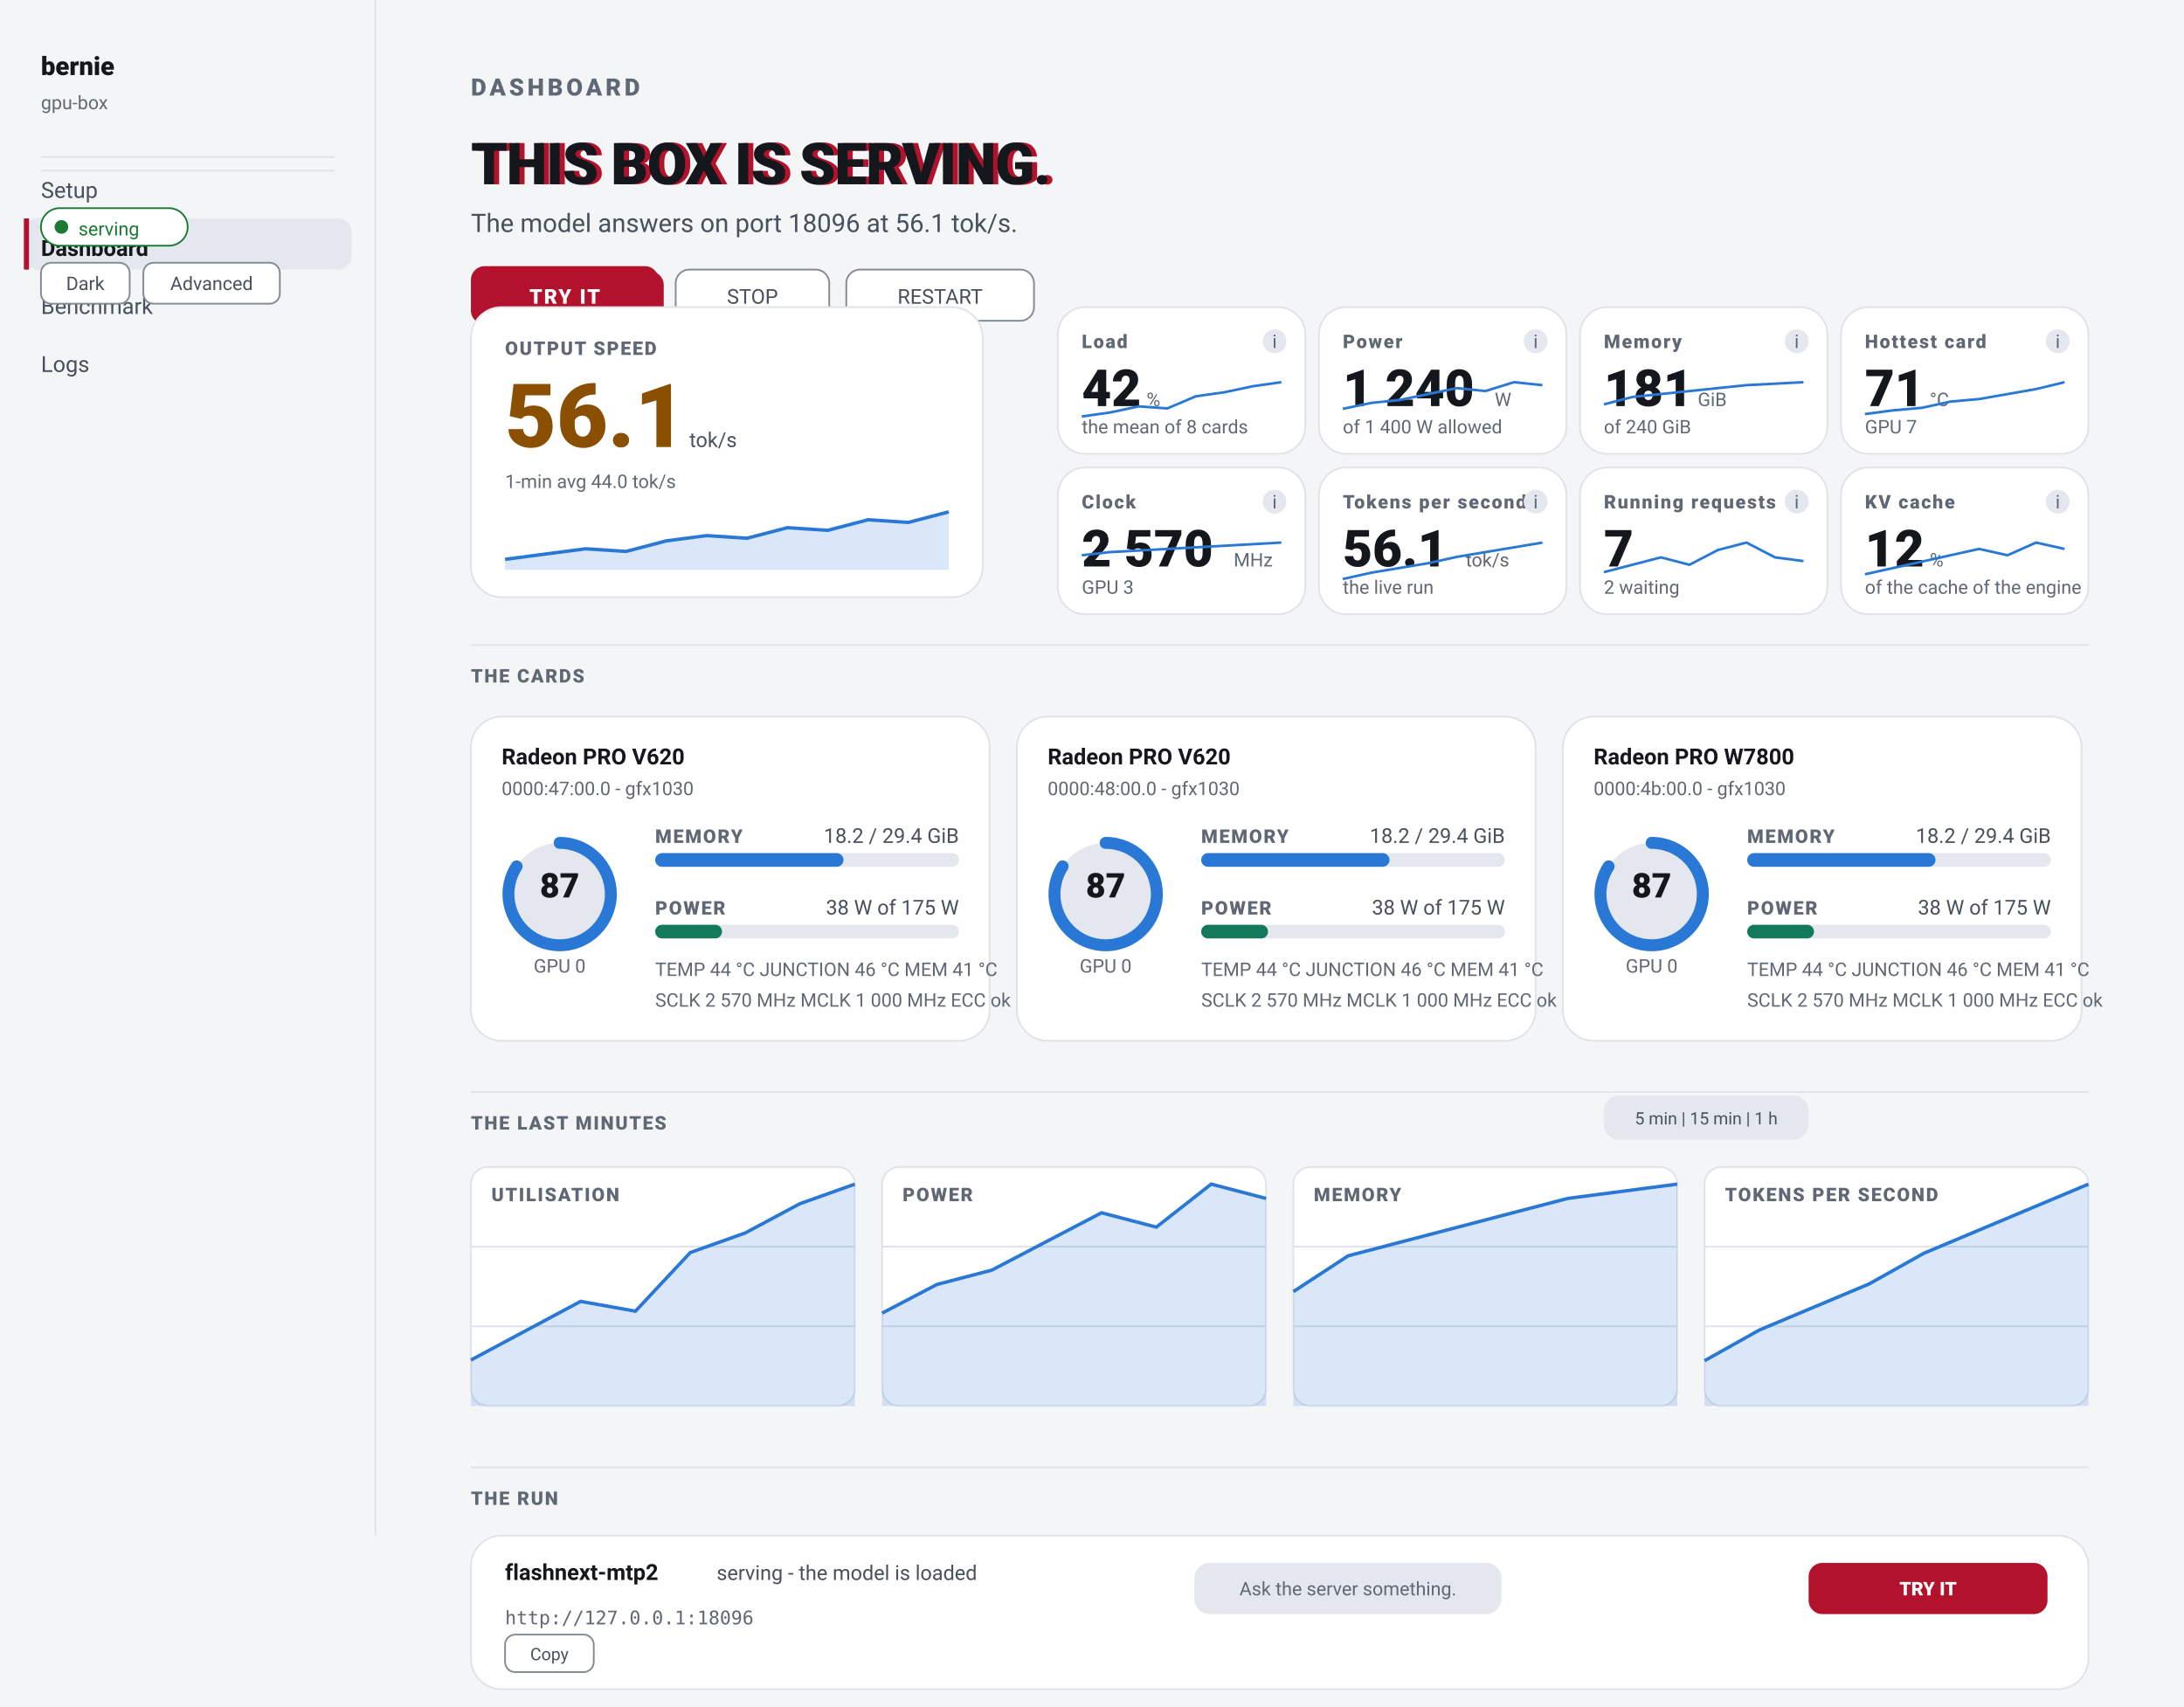
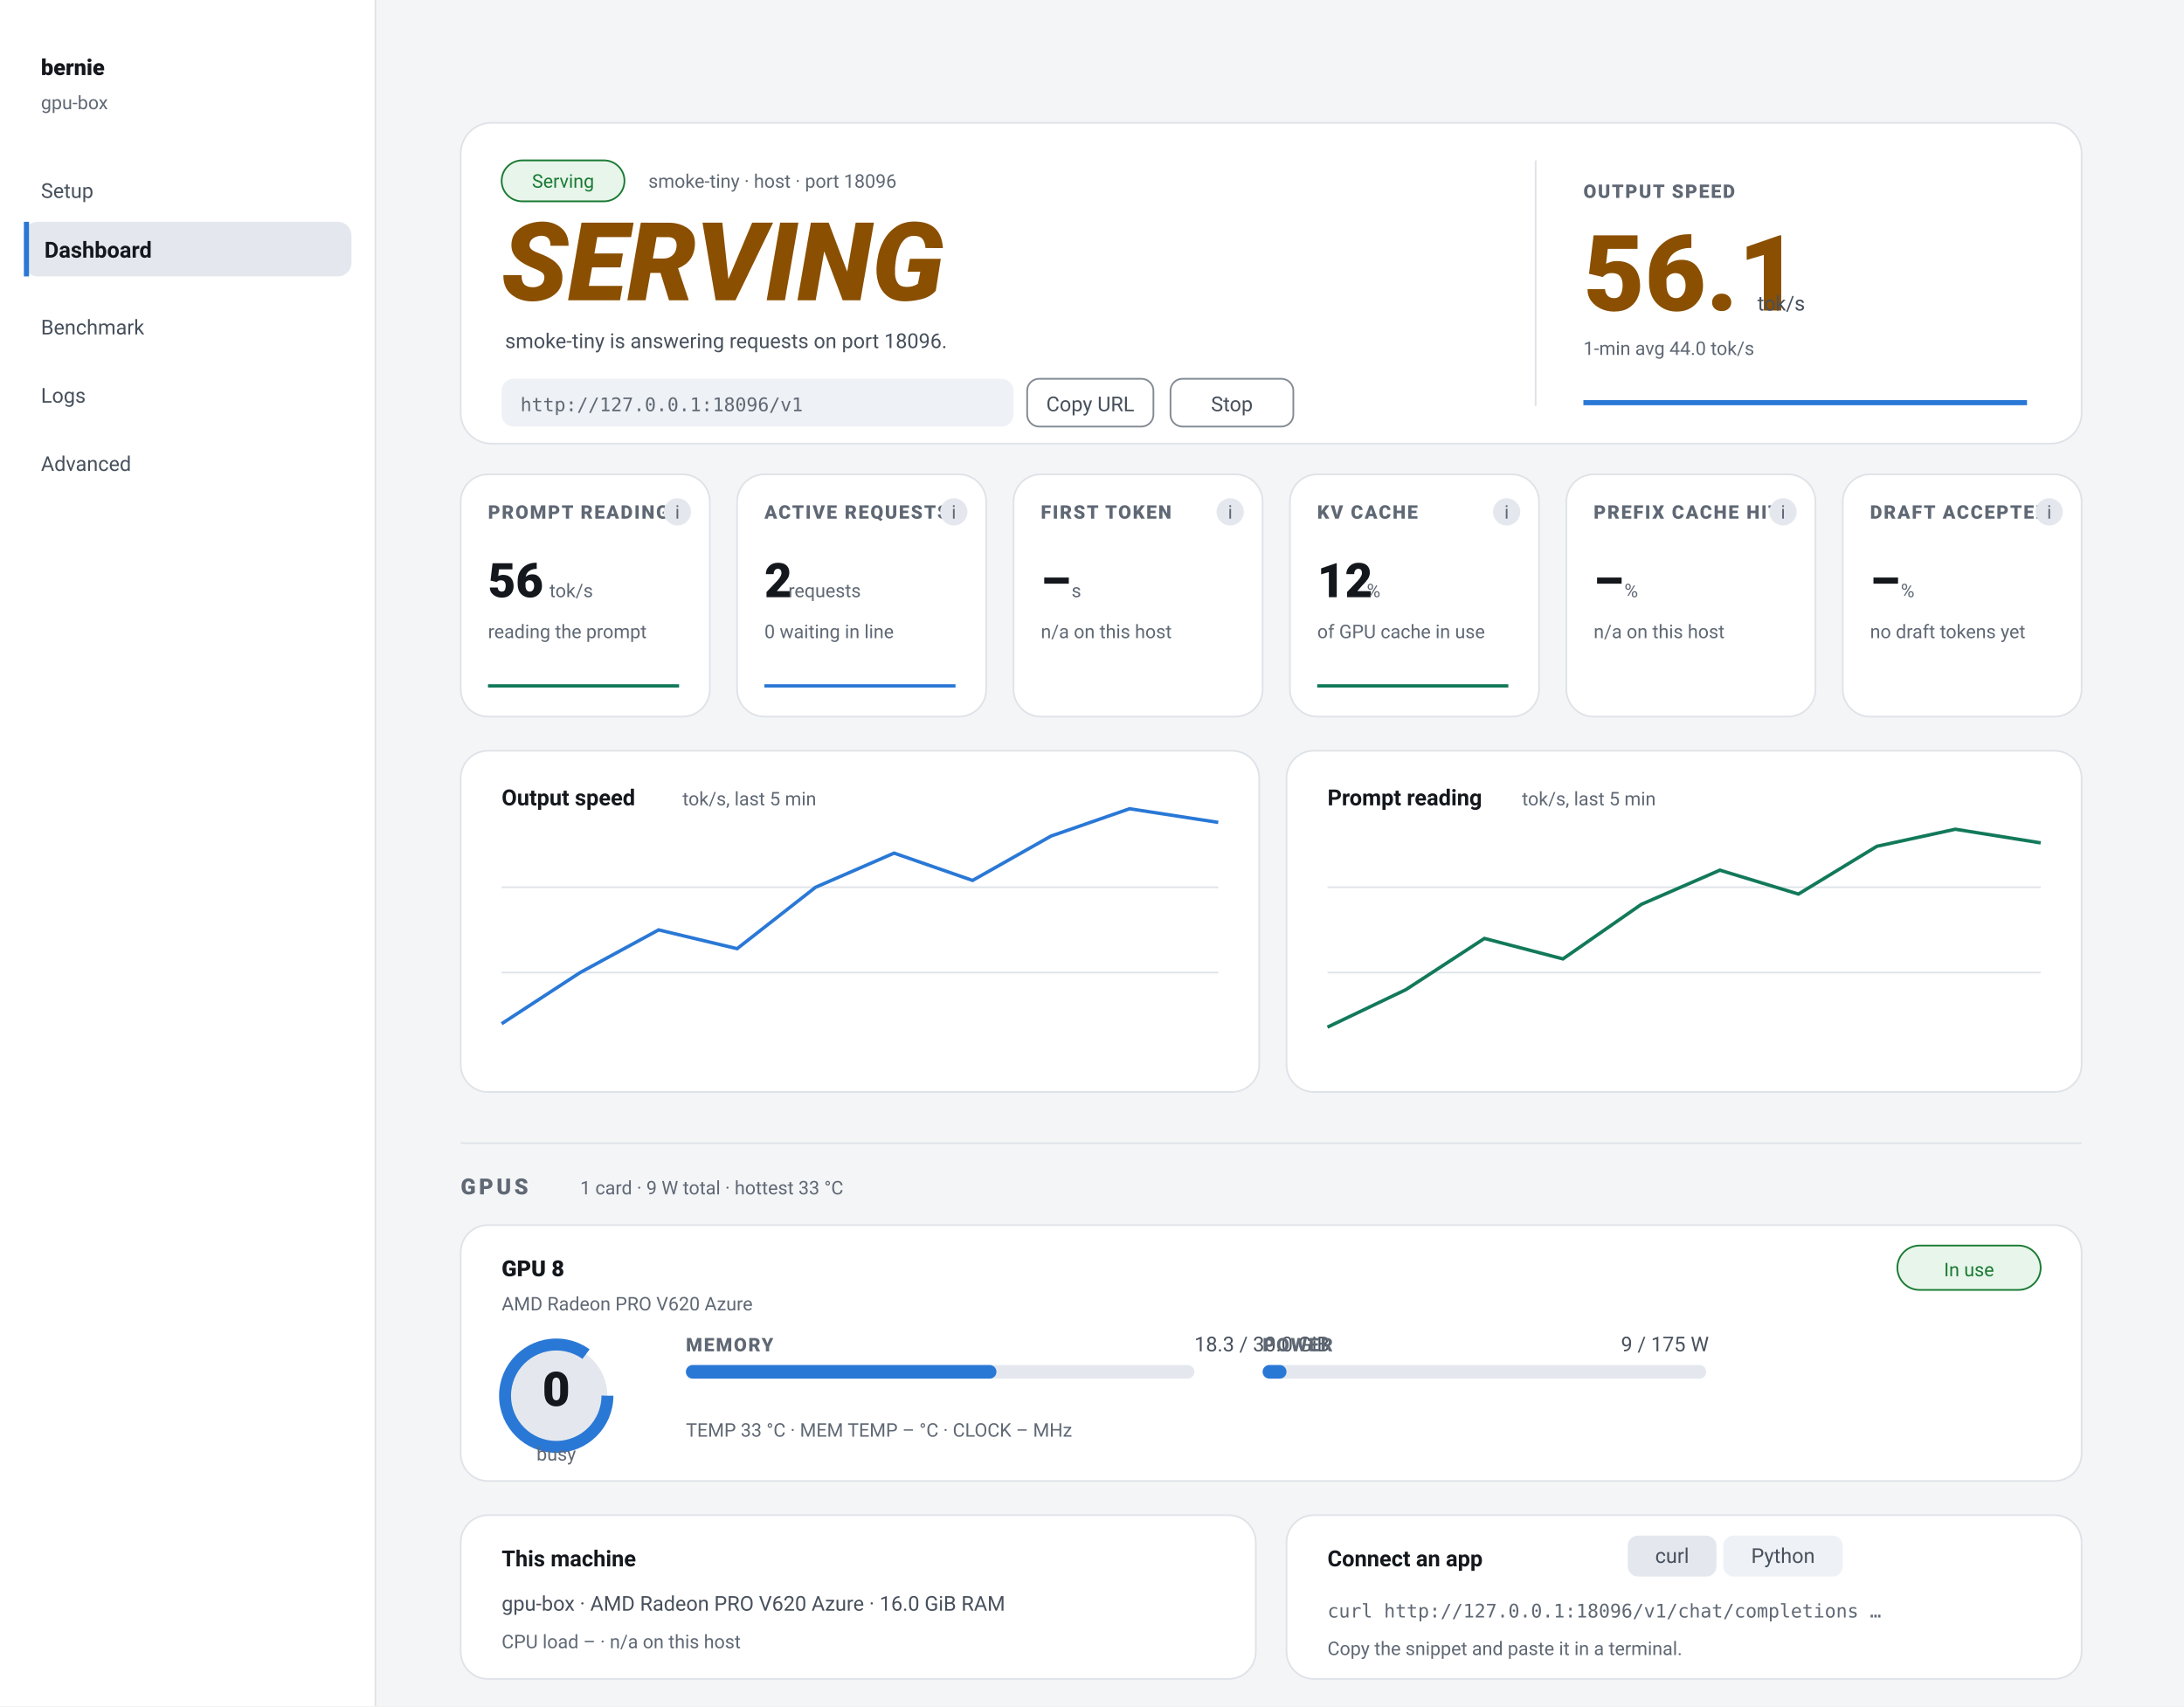
- <svg xmlns="http://www.w3.org/2000/svg" width="1280" height="1000" viewBox="0 0 1280 1000" role="img" aria-label="The Dashboard tab at 1280 px">
+ <svg xmlns="http://www.w3.org/2000/svg" width="1280" height="1000" viewBox="0 0 1280 1000" role="img" aria-label="The Dashboard tab in Simple mode at 1280 px">
  <defs>
    <style>
- .bg{fill:#f4f5f7}.sf{fill:#ffffff}.sf2{fill:#eef1f5}.sf3{fill:#e4e8ee}
- .ln{stroke:#dfe3e8;fill:none}.ed{stroke:#828a93;fill:none}.accln{stroke:#b3122c;fill:none}
- .t{font-family:system-ui,-apple-system,'Segoe UI',Roboto,Arial,sans-serif;fill:#14181d}
- .mn{font-family:ui-monospace,Menlo,Consolas,monospace;fill:#14181d}
- .h1{font-size:30px;font-weight:900;letter-spacing:-.02em}.h2{font-size:14px;font-weight:800;letter-spacing:.14em;fill:#5f6874}
- .lbl{font-size:11px;font-weight:800;letter-spacing:.08em;fill:#5f6874}
- .bd{font-size:13px}.sm{font-size:11px;fill:#5f6874}.sb{font-size:12px;fill:#47505c}
- .num{font-size:30px;font-weight:900}.hnum{font-size:52px;font-weight:900}
- .key{fill:#8a4f00}.acc{fill:#b3122c}.onacc{fill:#ffffff}
- .ok{fill:#1a7a33}.warn{fill:#8a6100}.ser{fill:#c2410c}.fail{fill:#b42318}.skip{fill:#5f6874}.info{fill:#2a5fb4}
- .s1{fill:#2a78d6}.s2{fill:#12795a}.s3{fill:#9a6200}.s4{fill:#c0392b}.s5{fill:#7c5cff}.s6{fill:#0f766e}
- .s1s{stroke:#2a78d6;fill:none}.s2s{stroke:#12795a;fill:none}
+ .bg{fill:#f4f5f7}.sf{fill:#fff}.sf2{fill:#eef1f5}.sf3{fill:#e4e8ee}.ln{stroke:#dfe3e8}.ed{stroke:#828a93}
+ .t{font-family:system-ui,-apple-system,'Segoe UI',Roboto,Arial,sans-serif;fill:#14181d}.m{font-family:ui-monospace,Menlo,Consolas,monospace;fill:#14181d}
+ .h2{font-size:13px;font-weight:800;letter-spacing:.14em;fill:#5f6874}.lbl{font-size:11px;font-weight:800;letter-spacing:.08em;fill:#5f6874}
+ .bd{font-size:13px}.sm{font-size:11px;fill:#5f6874}.sb{font-size:12px;fill:#47505c}.num{font-size:28px;font-weight:900}.key{fill:#8a4f00}.ok{fill:#1a7a33}.s1{stroke:#2a78d6;fill:none}.s1f{fill:#2a78d6}.s3{stroke:#12795a;fill:none}
</style>
  </defs>
-   <rect x="0" y="0" width="1280" height="1000" rx="0" class="bg" />
-   <line x1="220" y1="0" x2="220" y2="900" class="ln" />
-   <text x="24" y="44" class="t bd" text-anchor="start" style="font-size:15px;font-weight:800">bernie</text>
-   <text x="24" y="64" class="t sm" text-anchor="start">gpu-box</text>
-   <line x1="24" y1="92" x2="196" y2="92" class="ln" />
-   <text x="24" y="116" class="t sb" text-anchor="start" style="font-size:13px">Setup</text>
-   <rect x="14" y="128" width="192" height="30" rx="8" class="sf3" />
-   <rect x="14" y="128" width="3" height="30" rx="0" class="acc" />
-   <text x="24" y="150" class="t bd" text-anchor="start" style="font-size:13px;font-weight:700">Dashboard</text>
-   <text x="24" y="184" class="t sb" text-anchor="start" style="font-size:13px">Benchmark</text>
-   <text x="24" y="218" class="t sb" text-anchor="start" style="font-size:13px">Logs</text>
-   <line x1="24" y1="100" x2="196" y2="100" class="ln" />
-   <rect x="24" y="122" width="86" height="22" rx="11" class="sf" stroke="#1a7a33" stroke-width="1" />
-   <circle cx="36" cy="133" r="4" class="ok" />
-   <text x="46" y="138" class="t ok" text-anchor="start" style="font-size:11px">serving</text>
-   <rect x="24" y="154" width="52" height="24" rx="6" class="sf" stroke="#828a93" />
-   <text x="50" y="170" class="t sb" text-anchor="middle" style="font-size:11px">Dark</text>
-   <rect x="84" y="154" width="80" height="24" rx="6" class="sf" stroke="#828a93" />
-   <text x="124" y="170" class="t sb" text-anchor="middle" style="font-size:11px">Advanced</text>
-   <text x="276" y="56" class="t h2" text-anchor="start">DASHBOARD</text>
-   <text x="279" y="108.0" class="t acc" text-anchor="start" style="font-size:34px;font-weight:900;letter-spacing:-.02em">THIS BOX IS SERVING.</text>
-   <text x="276" y="108.0" class="t h1" text-anchor="start" style="font-size:34px">THIS BOX IS SERVING.</text>
-   <text x="276" y="136.0" class="t sb" text-anchor="start" style="font-size:15px">The model answers on port 18096 at 56.1 tok/s.</text>
-   <rect x="279" y="159.0" width="110" height="34" rx="8" class="acc" />
-   <rect x="276" y="156.0" width="110" height="34" rx="8" class="acc" />
-   <text x="331.0" y="178.0" class="t onacc" text-anchor="middle" style="font-size:12px;font-weight:800;letter-spacing:.08em">TRY IT</text>
-   <rect x="396" y="158.0" width="90" height="30" rx="8" class="sf" stroke="#828a93" stroke-width="1" />
-   <text x="441.0" y="178.0" class="t sb" text-anchor="middle">STOP</text>
-   <rect x="496" y="158.0" width="110" height="30" rx="8" class="sf" stroke="#828a93" stroke-width="1" />
-   <text x="551.0" y="178.0" class="t sb" text-anchor="middle">RESTART</text>
-   <rect x="276" y="180" width="300" height="170" rx="18" class="sf" stroke="#dfe3e8" />
-   <text x="296" y="208" class="t lbl" text-anchor="start">OUTPUT SPEED</text>
-   <text x="296" y="262" class="t hnum key" text-anchor="start">56.1</text>
-   <text x="404" y="262" class="t sb" text-anchor="start">tok/s</text>
-   <text x="296" y="286" class="t sm" text-anchor="start">1-min avg 44.0 tok/s</text>
-   <path d="M 296.0 334 L 296.0 327.818 L 319.636 324.727 L 343.273 321.636 L 366.909 323.182 L 390.545 317.0 L 414.182 313.909 L 437.818 315.455 L 461.455 309.273 L 485.091 310.818 L 508.727 304.636 L 532.364 306.182 L 556.0 300.0 L 556.0 334 Z" class="s1" opacity="0.18" />
-   <polyline points="296.0,327.818 319.636,324.727 343.273,321.636 366.909,323.182 390.545,317.0 414.182,313.909 437.818,315.455 461.455,309.273 485.091,310.818 508.727,304.636 532.364,306.182 556.0,300.0" class="s1s" stroke-width="2" />
-   <rect x="620" y="180" width="145" height="86" rx="16" class="sf" stroke="#dfe3e8" />
-   <text x="634" y="204" class="t lbl" text-anchor="start">Load</text>
-   <circle cx="747" cy="200" r="7" class="sf3" />
-   <text x="747" y="204" class="t sm" text-anchor="middle">i</text>
-   <text x="634" y="238" class="t num" text-anchor="start">42</text>
-   <text x="672" y="238" class="t sm" text-anchor="start">%</text>
-   <text x="634" y="254" class="t sm" text-anchor="start">the mean of 8 cards</text>
-   <polyline points="634.0,244.091 650.714,241.727 667.429,238.182 684.143,239.364 700.857,232.273 717.571,229.909 734.286,226.364 751.0,224.0" class="s1s" stroke-width="1.5" />
-   <rect x="773" y="180" width="145" height="86" rx="16" class="sf" stroke="#dfe3e8" />
-   <text x="787" y="204" class="t lbl" text-anchor="start">Power</text>
-   <circle cx="900" cy="200" r="7" class="sf3" />
-   <text x="900" y="204" class="t sm" text-anchor="middle">i</text>
-   <text x="787" y="238" class="t num" text-anchor="start">1 240</text>
-   <text x="876" y="238" class="t sm" text-anchor="start">W</text>
-   <text x="787" y="254" class="t sm" text-anchor="start">of 1 400 W allowed</text>
-   <polyline points="787.0,239.6 803.714,236.133 820.429,234.4 837.143,230.933 853.857,227.467 870.571,229.2 887.286,224.0 904.0,225.733" class="s1s" stroke-width="1.5" />
-   <rect x="926" y="180" width="145" height="86" rx="16" class="sf" stroke="#dfe3e8" />
-   <text x="940" y="204" class="t lbl" text-anchor="start">Memory</text>
-   <circle cx="1053" cy="200" r="7" class="sf3" />
-   <text x="1053" y="204" class="t sm" text-anchor="middle">i</text>
-   <text x="940" y="238" class="t num" text-anchor="start">181</text>
-   <text x="995" y="238" class="t sm" text-anchor="start">GiB</text>
-   <text x="940" y="254" class="t sm" text-anchor="start">of 240 GiB</text>
-   <polyline points="940.0,237.0 956.714,232.667 973.429,230.933 990.143,229.2 1006.857,227.467 1023.571,225.733 1040.286,224.867 1057.0,224.0" class="s1s" stroke-width="1.5" />
-   <rect x="1079" y="180" width="145" height="86" rx="16" class="sf" stroke="#dfe3e8" />
-   <text x="1093" y="204" class="t lbl" text-anchor="start">Hottest card</text>
-   <circle cx="1206" cy="200" r="7" class="sf3" />
-   <text x="1206" y="204" class="t sm" text-anchor="middle">i</text>
-   <text x="1093" y="238" class="t num" text-anchor="start">71</text>
-   <text x="1131" y="238" class="t sm" text-anchor="start">°C</text>
-   <text x="1093" y="254" class="t sm" text-anchor="start">GPU 7</text>
-   <polyline points="1093.0,242.676 1109.714,240.479 1126.429,239.014 1143.143,235.352 1159.857,233.887 1176.571,230.958 1193.286,228.028 1210.0,224.0" class="s1s" stroke-width="1.5" />
-   <rect x="620" y="274" width="145" height="86" rx="16" class="sf" stroke="#dfe3e8" />
-   <text x="634" y="298" class="t lbl" text-anchor="start">Clock</text>
-   <circle cx="747" cy="294" r="7" class="sf3" />
-   <text x="747" y="298" class="t sm" text-anchor="middle">i</text>
-   <text x="634" y="332" class="t num" text-anchor="start">2 570</text>
-   <text x="723" y="332" class="t sm" text-anchor="start">MHz</text>
-   <text x="634" y="348" class="t sm" text-anchor="start">GPU 3</text>
-   <polyline points="634.0,325.429 650.714,323.571 667.429,322.643 684.143,321.714 700.857,320.786 717.571,319.857 734.286,318.929 751.0,318.0" class="s1s" stroke-width="1.5" />
-   <rect x="773" y="274" width="145" height="86" rx="16" class="sf" stroke="#dfe3e8" />
-   <text x="787" y="298" class="t lbl" text-anchor="start">Tokens per second</text>
-   <circle cx="900" cy="294" r="7" class="sf3" />
-   <text x="900" y="298" class="t sm" text-anchor="middle">i</text>
-   <text x="787" y="332" class="t num" text-anchor="start">56.1</text>
-   <text x="859" y="332" class="t sm" text-anchor="start">tok/s</text>
-   <text x="787" y="348" class="t sm" text-anchor="start">the live run</text>
-   <polyline points="787.0,339.357 803.714,335.643 820.429,332.857 837.143,330.071 853.857,326.357 870.571,323.571 887.286,320.786 904.0,318.0" class="s1s" stroke-width="1.5" />
-   <rect x="926" y="274" width="145" height="86" rx="16" class="sf" stroke="#dfe3e8" />
-   <text x="940" y="298" class="t lbl" text-anchor="start">Running requests</text>
-   <circle cx="1053" cy="294" r="7" class="sf3" />
-   <text x="1053" y="298" class="t sm" text-anchor="middle">i</text>
-   <text x="940" y="332" class="t num" text-anchor="start">7</text>
-   <text x="961" y="332" class="t sm" text-anchor="start" />
-   <text x="940" y="348" class="t sm" text-anchor="start">2 waiting</text>
-   <polyline points="940.0,335.333 956.714,331.0 973.429,326.667 990.143,331.0 1006.857,322.333 1023.571,318.0 1040.286,326.667 1057.0,328.833" class="s1s" stroke-width="1.5" />
-   <rect x="1079" y="274" width="145" height="86" rx="16" class="sf" stroke="#dfe3e8" />
-   <text x="1093" y="298" class="t lbl" text-anchor="start">KV cache</text>
-   <circle cx="1206" cy="294" r="7" class="sf3" />
-   <text x="1206" y="298" class="t sm" text-anchor="middle">i</text>
-   <text x="1093" y="332" class="t num" text-anchor="start">12</text>
-   <text x="1131" y="332" class="t sm" text-anchor="start">%</text>
-   <text x="1093" y="348" class="t sm" text-anchor="start">of the cache of the engine</text>
-   <polyline points="1093.0,336.571 1109.714,332.857 1126.429,329.143 1143.143,325.429 1159.857,321.714 1176.571,325.429 1193.286,318.0 1210.0,321.714" class="s1s" stroke-width="1.5" />
-   <line x1="276" y1="378" x2="1224" y2="378" class="ln" />
-   <text x="276" y="400" class="t lbl" text-anchor="start">THE CARDS</text>
-   <rect x="276" y="420" width="304" height="190" rx="18" class="sf" stroke="#dfe3e8" />
-   <text x="294" y="448" class="t bd" text-anchor="start" style="font-weight:700">Radeon PRO V620</text>
-   <text x="294" y="466" class="t sm" text-anchor="start">0000:47:00.0 - gfx1030</text>
-   <circle cx="328" cy="524" r="30" class="sf3" />
-   <circle cx="328" cy="524" r="30" class="none" fill="none" stroke="#2a78d6" stroke-width="7" stroke-linecap="round" stroke-dasharray="188.5 188.5" stroke-dashoffset="30" transform="rotate(-90 328 524)" />
-   <text x="328" y="526" class="t num" text-anchor="middle" style="font-size:20px">87</text>
-   <text x="328" y="570" class="t sm" text-anchor="middle">GPU 0</text>
-   <text x="384" y="494" class="t lbl" text-anchor="start">MEMORY</text>
-   <text x="562" y="494" class="t sb" text-anchor="end">18.2 / 29.4 GiB</text>
-   <rect x="384" y="500" width="178" height="8" rx="4" class="sf3" />
-   <rect x="384" y="500" width="110.36" height="8" rx="4" class="s1" />
-   <text x="384" y="536" class="t lbl" text-anchor="start">POWER</text>
-   <text x="562" y="536" class="t sb" text-anchor="end">38 W of 175 W</text>
-   <rect x="384" y="542" width="178" height="8" rx="4" class="sf3" />
-   <rect x="384" y="542" width="39.16" height="8" rx="4" class="s2" />
-   <text x="384" y="572" class="t sm" text-anchor="start">TEMP  44 °C   JUNCTION 46 °C   MEM 41 °C</text>
-   <text x="384" y="590" class="t sm" text-anchor="start">SCLK 2 570 MHz   MCLK 1 000 MHz   ECC ok</text>
-   <rect x="596" y="420" width="304" height="190" rx="18" class="sf" stroke="#dfe3e8" />
-   <text x="614" y="448" class="t bd" text-anchor="start" style="font-weight:700">Radeon PRO V620</text>
-   <text x="614" y="466" class="t sm" text-anchor="start">0000:48:00.0 - gfx1030</text>
-   <circle cx="648" cy="524" r="30" class="sf3" />
-   <circle cx="648" cy="524" r="30" class="none" fill="none" stroke="#2a78d6" stroke-width="7" stroke-linecap="round" stroke-dasharray="188.5 188.5" stroke-dashoffset="30" transform="rotate(-90 648 524)" />
-   <text x="648" y="526" class="t num" text-anchor="middle" style="font-size:20px">87</text>
-   <text x="648" y="570" class="t sm" text-anchor="middle">GPU 0</text>
-   <text x="704" y="494" class="t lbl" text-anchor="start">MEMORY</text>
-   <text x="882" y="494" class="t sb" text-anchor="end">18.2 / 29.4 GiB</text>
-   <rect x="704" y="500" width="178" height="8" rx="4" class="sf3" />
-   <rect x="704" y="500" width="110.36" height="8" rx="4" class="s1" />
-   <text x="704" y="536" class="t lbl" text-anchor="start">POWER</text>
-   <text x="882" y="536" class="t sb" text-anchor="end">38 W of 175 W</text>
-   <rect x="704" y="542" width="178" height="8" rx="4" class="sf3" />
-   <rect x="704" y="542" width="39.16" height="8" rx="4" class="s2" />
-   <text x="704" y="572" class="t sm" text-anchor="start">TEMP  44 °C   JUNCTION 46 °C   MEM 41 °C</text>
-   <text x="704" y="590" class="t sm" text-anchor="start">SCLK 2 570 MHz   MCLK 1 000 MHz   ECC ok</text>
-   <rect x="916" y="420" width="304" height="190" rx="18" class="sf" stroke="#dfe3e8" />
-   <text x="934" y="448" class="t bd" text-anchor="start" style="font-weight:700">Radeon PRO W7800</text>
-   <text x="934" y="466" class="t sm" text-anchor="start">0000:4b:00.0 - gfx1030</text>
-   <circle cx="968" cy="524" r="30" class="sf3" />
-   <circle cx="968" cy="524" r="30" class="none" fill="none" stroke="#2a78d6" stroke-width="7" stroke-linecap="round" stroke-dasharray="188.5 188.5" stroke-dashoffset="30" transform="rotate(-90 968 524)" />
-   <text x="968" y="526" class="t num" text-anchor="middle" style="font-size:20px">87</text>
-   <text x="968" y="570" class="t sm" text-anchor="middle">GPU 0</text>
-   <text x="1024" y="494" class="t lbl" text-anchor="start">MEMORY</text>
-   <text x="1202" y="494" class="t sb" text-anchor="end">18.2 / 29.4 GiB</text>
-   <rect x="1024" y="500" width="178" height="8" rx="4" class="sf3" />
-   <rect x="1024" y="500" width="110.36" height="8" rx="4" class="s1" />
-   <text x="1024" y="536" class="t lbl" text-anchor="start">POWER</text>
-   <text x="1202" y="536" class="t sb" text-anchor="end">38 W of 175 W</text>
-   <rect x="1024" y="542" width="178" height="8" rx="4" class="sf3" />
-   <rect x="1024" y="542" width="39.16" height="8" rx="4" class="s2" />
-   <text x="1024" y="572" class="t sm" text-anchor="start">TEMP  44 °C   JUNCTION 46 °C   MEM 41 °C</text>
-   <text x="1024" y="590" class="t sm" text-anchor="start">SCLK 2 570 MHz   MCLK 1 000 MHz   ECC ok</text>
-   <line x1="276" y1="640" x2="1224" y2="640" class="ln" />
-   <text x="276" y="662" class="t lbl" text-anchor="start">THE LAST MINUTES</text>
-   <rect x="940" y="642" width="120" height="26" rx="9" class="sf3" />
-   <text x="1000" y="659" class="t sb" text-anchor="middle" style="font-size:10px">5 min | 15 min | 1 h</text>
-   <rect x="276" y="684" width="225" height="140" rx="10" class="sf" stroke="#dfe3e8" />
-   <line x1="276" y1="730.667" x2="501" y2="730.667" class="ln" />
-   <line x1="276" y1="777.333" x2="501" y2="777.333" class="ln" />
-   <path d="M 276.0 824 L 276.0 797.091 L 308.143 779.909 L 340.286 762.727 L 372.429 768.455 L 404.571 734.091 L 436.714 722.636 L 468.857 705.455 L 501.0 694.0 L 501.0 824 Z" class="s1" opacity="0.18" />
-   <polyline points="276.0,797.091 308.143,779.909 340.286,762.727 372.429,768.455 404.571,734.091 436.714,722.636 468.857,705.455 501.0,694.0" class="s1s" stroke-width="2" />
-   <text x="288" y="704" class="t lbl" text-anchor="start">UTILISATION</text>
-   <rect x="517" y="684" width="225" height="140" rx="10" class="sf" stroke="#dfe3e8" />
-   <line x1="517" y1="730.667" x2="742" y2="730.667" class="ln" />
-   <line x1="517" y1="777.333" x2="742" y2="777.333" class="ln" />
-   <path d="M 517.0 824 L 517.0 769.6 L 549.143 752.8 L 581.286 744.4 L 613.429 727.6 L 645.571 710.8 L 677.714 719.2 L 709.857 694.0 L 742.0 702.4 L 742.0 824 Z" class="s1" opacity="0.18" />
-   <polyline points="517.0,769.6 549.143,752.8 581.286,744.4 613.429,727.6 645.571,710.8 677.714,719.2 709.857,694.0 742.0,702.4" class="s1s" stroke-width="2" />
-   <text x="529" y="704" class="t lbl" text-anchor="start">POWER</text>
-   <rect x="758" y="684" width="225" height="140" rx="10" class="sf" stroke="#dfe3e8" />
-   <line x1="758" y1="730.667" x2="983" y2="730.667" class="ln" />
-   <line x1="758" y1="777.333" x2="983" y2="777.333" class="ln" />
-   <path d="M 758.0 824 L 758.0 757.0 L 790.143 736.0 L 822.286 727.6 L 854.429 719.2 L 886.571 710.8 L 918.714 702.4 L 950.857 698.2 L 983.0 694.0 L 983.0 824 Z" class="s1" opacity="0.18" />
-   <polyline points="758.0,757.0 790.143,736.0 822.286,727.6 854.429,719.2 886.571,710.8 918.714,702.4 950.857,698.2 983.0,694.0" class="s1s" stroke-width="2" />
-   <text x="770" y="704" class="t lbl" text-anchor="start">MEMORY</text>
-   <rect x="999" y="684" width="225" height="140" rx="10" class="sf" stroke="#dfe3e8" />
-   <line x1="999" y1="730.667" x2="1224" y2="730.667" class="ln" />
-   <line x1="999" y1="777.333" x2="1224" y2="777.333" class="ln" />
-   <path d="M 999.0 824 L 999.0 797.5 L 1031.143 779.5 L 1063.286 766.0 L 1095.429 752.5 L 1127.571 734.5 L 1159.714 721.0 L 1191.857 707.5 L 1224.0 694.0 L 1224.0 824 Z" class="s1" opacity="0.18" />
-   <polyline points="999.0,797.5 1031.143,779.5 1063.286,766.0 1095.429,752.5 1127.571,734.5 1159.714,721.0 1191.857,707.5 1224.0,694.0" class="s1s" stroke-width="2" />
-   <text x="1011" y="704" class="t lbl" text-anchor="start">TOKENS PER SECOND</text>
-   <line x1="276" y1="860" x2="1224" y2="860" class="ln" />
-   <text x="276" y="882" class="t lbl" text-anchor="start">THE RUN</text>
-   <rect x="276" y="900" width="948" height="90" rx="18" class="sf" stroke="#dfe3e8" />
-   <text x="296" y="926" class="t bd" text-anchor="start" style="font-weight:700">flashnext-mtp2</text>
-   <text x="420" y="926" class="t sb" text-anchor="start">serving - the model is loaded</text>
-   <text x="296" y="952" class="t mn sm" text-anchor="start">http://127.0.0.1:18096</text>
-   <rect x="296" y="958" width="52" height="22" rx="6" class="sf" stroke="#828a93" />
-   <text x="322" y="973" class="t sb" text-anchor="middle" style="font-size:10px">Copy</text>
-   <rect x="700" y="916" width="180" height="30" rx="9" class="sf3" />
-   <text x="790" y="935" class="t sm" text-anchor="middle">Ask the server something.</text>
-   <rect x="1060" y="916" width="140" height="30" rx="8" class="acc" />
-   <text x="1130" y="935" class="t onacc" text-anchor="middle" style="font-size:11px;font-weight:800">TRY IT</text>
+   <rect width="1280" height="1000" class="bg" />
+   <rect width="220" height="1000" class="sf" />
+   <line x1="220" y1="0" x2="220" y2="1000" class="ln" />
+   <text x="24" y="44" class="t bd" font-weight="800">bernie</text>
+   <text x="24" y="64" class="t sm">gpu-box</text>
+   <text x="24" y="116" class="t sb">Setup</text>
+   <rect x="14" y="130" width="192" height="32" rx="8" class="sf3" />
+   <rect x="14" y="130" width="3" height="32" class="s1f" />
+   <text x="26" y="151" class="t bd" font-weight="700">Dashboard</text>
+   <text x="24" y="196" class="t sb">Benchmark</text>
+   <text x="24" y="236" class="t sb">Logs</text>
+   <text x="24" y="276" class="t sb">Advanced</text>
+   <rect x="270" y="72" width="950" height="188" rx="18" class="sf" stroke="#dfe3e8" />
+   <rect x="294" y="94" width="72" height="24" rx="12" fill="#e7f5ea" stroke="#1a7a33" />
+   <text x="330" y="110" class="t ok" text-anchor="middle" font-size="11">Serving</text>
+   <text x="380" y="110" class="t sm">smoke-tiny · host · port 18096</text>
+   <text x="294" y="176" class="t key" font-size="64" font-style="italic" font-weight="900">SERVING</text>
+   <text x="296" y="204" class="t sb">smoke-tiny is answering requests on port 18096.</text>
+   <rect x="294" y="222" width="300" height="28" rx="7" class="sf2" />
+   <text x="305" y="241" class="t m sm">http://127.0.0.1:18096/v1</text>
+   <rect x="602" y="222" width="74" height="28" rx="7" class="sf" stroke="#828a93" />
+   <text x="639" y="241" class="t sb" text-anchor="middle">Copy URL</text>
+   <rect x="686" y="222" width="72" height="28" rx="7" class="sf" stroke="#828a93" />
+   <text x="722" y="241" class="t sb" text-anchor="middle">Stop</text>
+   <line x1="900" y1="94" x2="900" y2="238" class="ln" />
+   <text x="928" y="116" class="t lbl">OUTPUT SPEED</text>
+   <text x="928" y="182" class="t key" font-size="62" font-weight="900">56.1</text>
+   <text x="1030" y="182" class="t sb">tok/s</text>
+   <text x="928" y="208" class="t sm">1-min avg 44.0 tok/s</text>
+   <line x1="928" y1="236" x2="1188" y2="236" class="s1" stroke-width="3" />
+   <g>
+     <rect x="270" y="278" width="146" height="142" rx="16" class="sf" stroke="#dfe3e8" />
+     <text x="286" y="304" class="t lbl">PROMPT READING</text>
+     <circle cx="397" cy="300" r="8" class="sf3" />
+     <text x="397" y="304" class="t sm" text-anchor="middle">i</text>
+     <text x="286" y="350" class="t num">56</text>
+     <text x="322" y="350" class="t sm">tok/s</text>
+     <text x="286" y="374" class="t sm">reading the prompt</text>
+     <line x1="286" y1="402" x2="398" y2="402" class="s3" stroke-width="2" />
+     <rect x="432" y="278" width="146" height="142" rx="16" class="sf" stroke="#dfe3e8" />
+     <text x="448" y="304" class="t lbl">ACTIVE REQUESTS</text>
+     <circle cx="559" cy="300" r="8" class="sf3" />
+     <text x="559" y="304" class="t sm" text-anchor="middle">i</text>
+     <text x="448" y="350" class="t num">2</text>
+     <text x="462" y="350" class="t sm">requests</text>
+     <text x="448" y="374" class="t sm">0 waiting in line</text>
+     <line x1="448" y1="402" x2="560" y2="402" class="s1" stroke-width="2" />
+     <rect x="594" y="278" width="146" height="142" rx="16" class="sf" stroke="#dfe3e8" />
+     <text x="610" y="304" class="t lbl">FIRST TOKEN</text>
+     <circle cx="721" cy="300" r="8" class="sf3" />
+     <text x="721" y="304" class="t sm" text-anchor="middle">i</text>
+     <text x="610" y="350" class="t num">–</text>
+     <text x="628" y="350" class="t sm">s</text>
+     <text x="610" y="374" class="t sm">n/a on this host</text>
+     <rect x="756" y="278" width="146" height="142" rx="16" class="sf" stroke="#dfe3e8" />
+     <text x="772" y="304" class="t lbl">KV CACHE</text>
+     <circle cx="883" cy="300" r="8" class="sf3" />
+     <text x="883" y="304" class="t sm" text-anchor="middle">i</text>
+     <text x="772" y="350" class="t num">12</text>
+     <text x="801" y="350" class="t sm">%</text>
+     <text x="772" y="374" class="t sm">of GPU cache in use</text>
+     <line x1="772" y1="402" x2="884" y2="402" class="s3" stroke-width="2" />
+     <rect x="918" y="278" width="146" height="142" rx="16" class="sf" stroke="#dfe3e8" />
+     <text x="934" y="304" class="t lbl">PREFIX CACHE HITS</text>
+     <circle cx="1045" cy="300" r="8" class="sf3" />
+     <text x="1045" y="304" class="t sm" text-anchor="middle">i</text>
+     <text x="934" y="350" class="t num">–</text>
+     <text x="952" y="350" class="t sm">%</text>
+     <text x="934" y="374" class="t sm">n/a on this host</text>
+     <rect x="1080" y="278" width="140" height="142" rx="16" class="sf" stroke="#dfe3e8" />
+     <text x="1096" y="304" class="t lbl">DRAFT ACCEPTED</text>
+     <circle cx="1201" cy="300" r="8" class="sf3" />
+     <text x="1201" y="304" class="t sm" text-anchor="middle">i</text>
+     <text x="1096" y="350" class="t num">–</text>
+     <text x="1114" y="350" class="t sm">%</text>
+     <text x="1096" y="374" class="t sm">no draft tokens yet</text>
+   </g>
+   <rect x="270" y="440" width="468" height="200" rx="16" class="sf" stroke="#dfe3e8" />
+   <text x="294" y="472" class="t bd" font-weight="700">Output speed</text>
+   <text x="400" y="472" class="t sm">tok/s, last 5 min</text>
+   <line x1="294" y1="520" x2="714" y2="520" class="ln" />
+   <line x1="294" y1="570" x2="714" y2="570" class="ln" />
+   <polyline points="294,600 340,570 386,545 432,556 478,520 524,500 570,516 616,490 662,474 714,482" class="s1" stroke-width="2" />
+   <rect x="754" y="440" width="466" height="200" rx="16" class="sf" stroke="#dfe3e8" />
+   <text x="778" y="472" class="t bd" font-weight="700">Prompt reading</text>
+   <text x="892" y="472" class="t sm">tok/s, last 5 min</text>
+   <line x1="778" y1="520" x2="1196" y2="520" class="ln" />
+   <line x1="778" y1="570" x2="1196" y2="570" class="ln" />
+   <polyline points="778,602 824,580 870,550 916,562 962,530 1008,510 1054,524 1100,496 1146,486 1196,494" class="s3" stroke-width="2" />
+   <line x1="270" y1="670" x2="1220" y2="670" class="ln" />
+   <text x="270" y="700" class="t h2">GPUS</text>
+   <text x="340" y="700" class="t sm">1 card · 9 W total · hottest 33 °C</text>
+   <rect x="270" y="718" width="950" height="150" rx="16" class="sf" stroke="#dfe3e8" />
+   <text x="294" y="748" class="t bd" font-weight="800">GPU 8</text>
+   <text x="294" y="768" class="t sm">AMD Radeon PRO V620 Azure</text>
+   <rect x="1112" y="730" width="84" height="26" rx="13" fill="#e7f5ea" stroke="#1a7a33" />
+   <text x="1154" y="748" class="t ok" text-anchor="middle" font-size="11">In use</text>
+   <circle cx="326" cy="818" r="30" class="sf3" />
+   <circle cx="326" cy="818" r="30" class="s1" stroke-width="7" stroke-dasharray="160 188" />
+   <text x="326" y="824" class="t num" text-anchor="middle" font-size="18">0</text>
+   <text x="326" y="856" class="t sm" text-anchor="middle">busy</text>
+   <text x="402" y="792" class="t lbl">MEMORY</text>
+   <text x="700" y="792" class="t sb">18.3 / 30.0 GiB</text>
+   <rect x="402" y="800" width="298" height="8" rx="4" class="sf3" />
+   <rect x="402" y="800" width="182" height="8" rx="4" class="s1f" />
+   <text x="740" y="792" class="t lbl">POWER</text>
+   <text x="950" y="792" class="t sb">9 / 175 W</text>
+   <rect x="740" y="800" width="260" height="8" rx="4" class="sf3" />
+   <rect x="740" y="800" width="14" height="8" rx="4" class="s1f" />
+   <text x="402" y="842" class="t sm">TEMP 33 °C · MEM TEMP – °C · CLOCK – MHz</text>
+   <rect x="270" y="888" width="466" height="96" rx="16" class="sf" stroke="#dfe3e8" />
+   <text x="294" y="918" class="t bd" font-weight="700">This machine</text>
+   <text x="294" y="944" class="t sb">gpu-box · AMD Radeon PRO V620 Azure · 16.0 GiB RAM</text>
+   <text x="294" y="966" class="t sm">CPU load – · n/a on this host</text>
+   <rect x="754" y="888" width="466" height="96" rx="16" class="sf" stroke="#dfe3e8" />
+   <text x="778" y="918" class="t bd" font-weight="700">Connect an app</text>
+   <rect x="954" y="900" width="52" height="24" rx="6" class="sf3" />
+   <text x="980" y="916" class="t sb" text-anchor="middle">curl</text>
+   <rect x="1010" y="900" width="70" height="24" rx="6" class="sf2" />
+   <text x="1045" y="916" class="t sb" text-anchor="middle">Python</text>
+   <text x="778" y="948" class="t m sm">curl http://127.0.0.1:18096/v1/chat/completions …</text>
+   <text x="778" y="970" class="t sm">Copy the snippet and paste it in a terminal.</text>
</svg>
